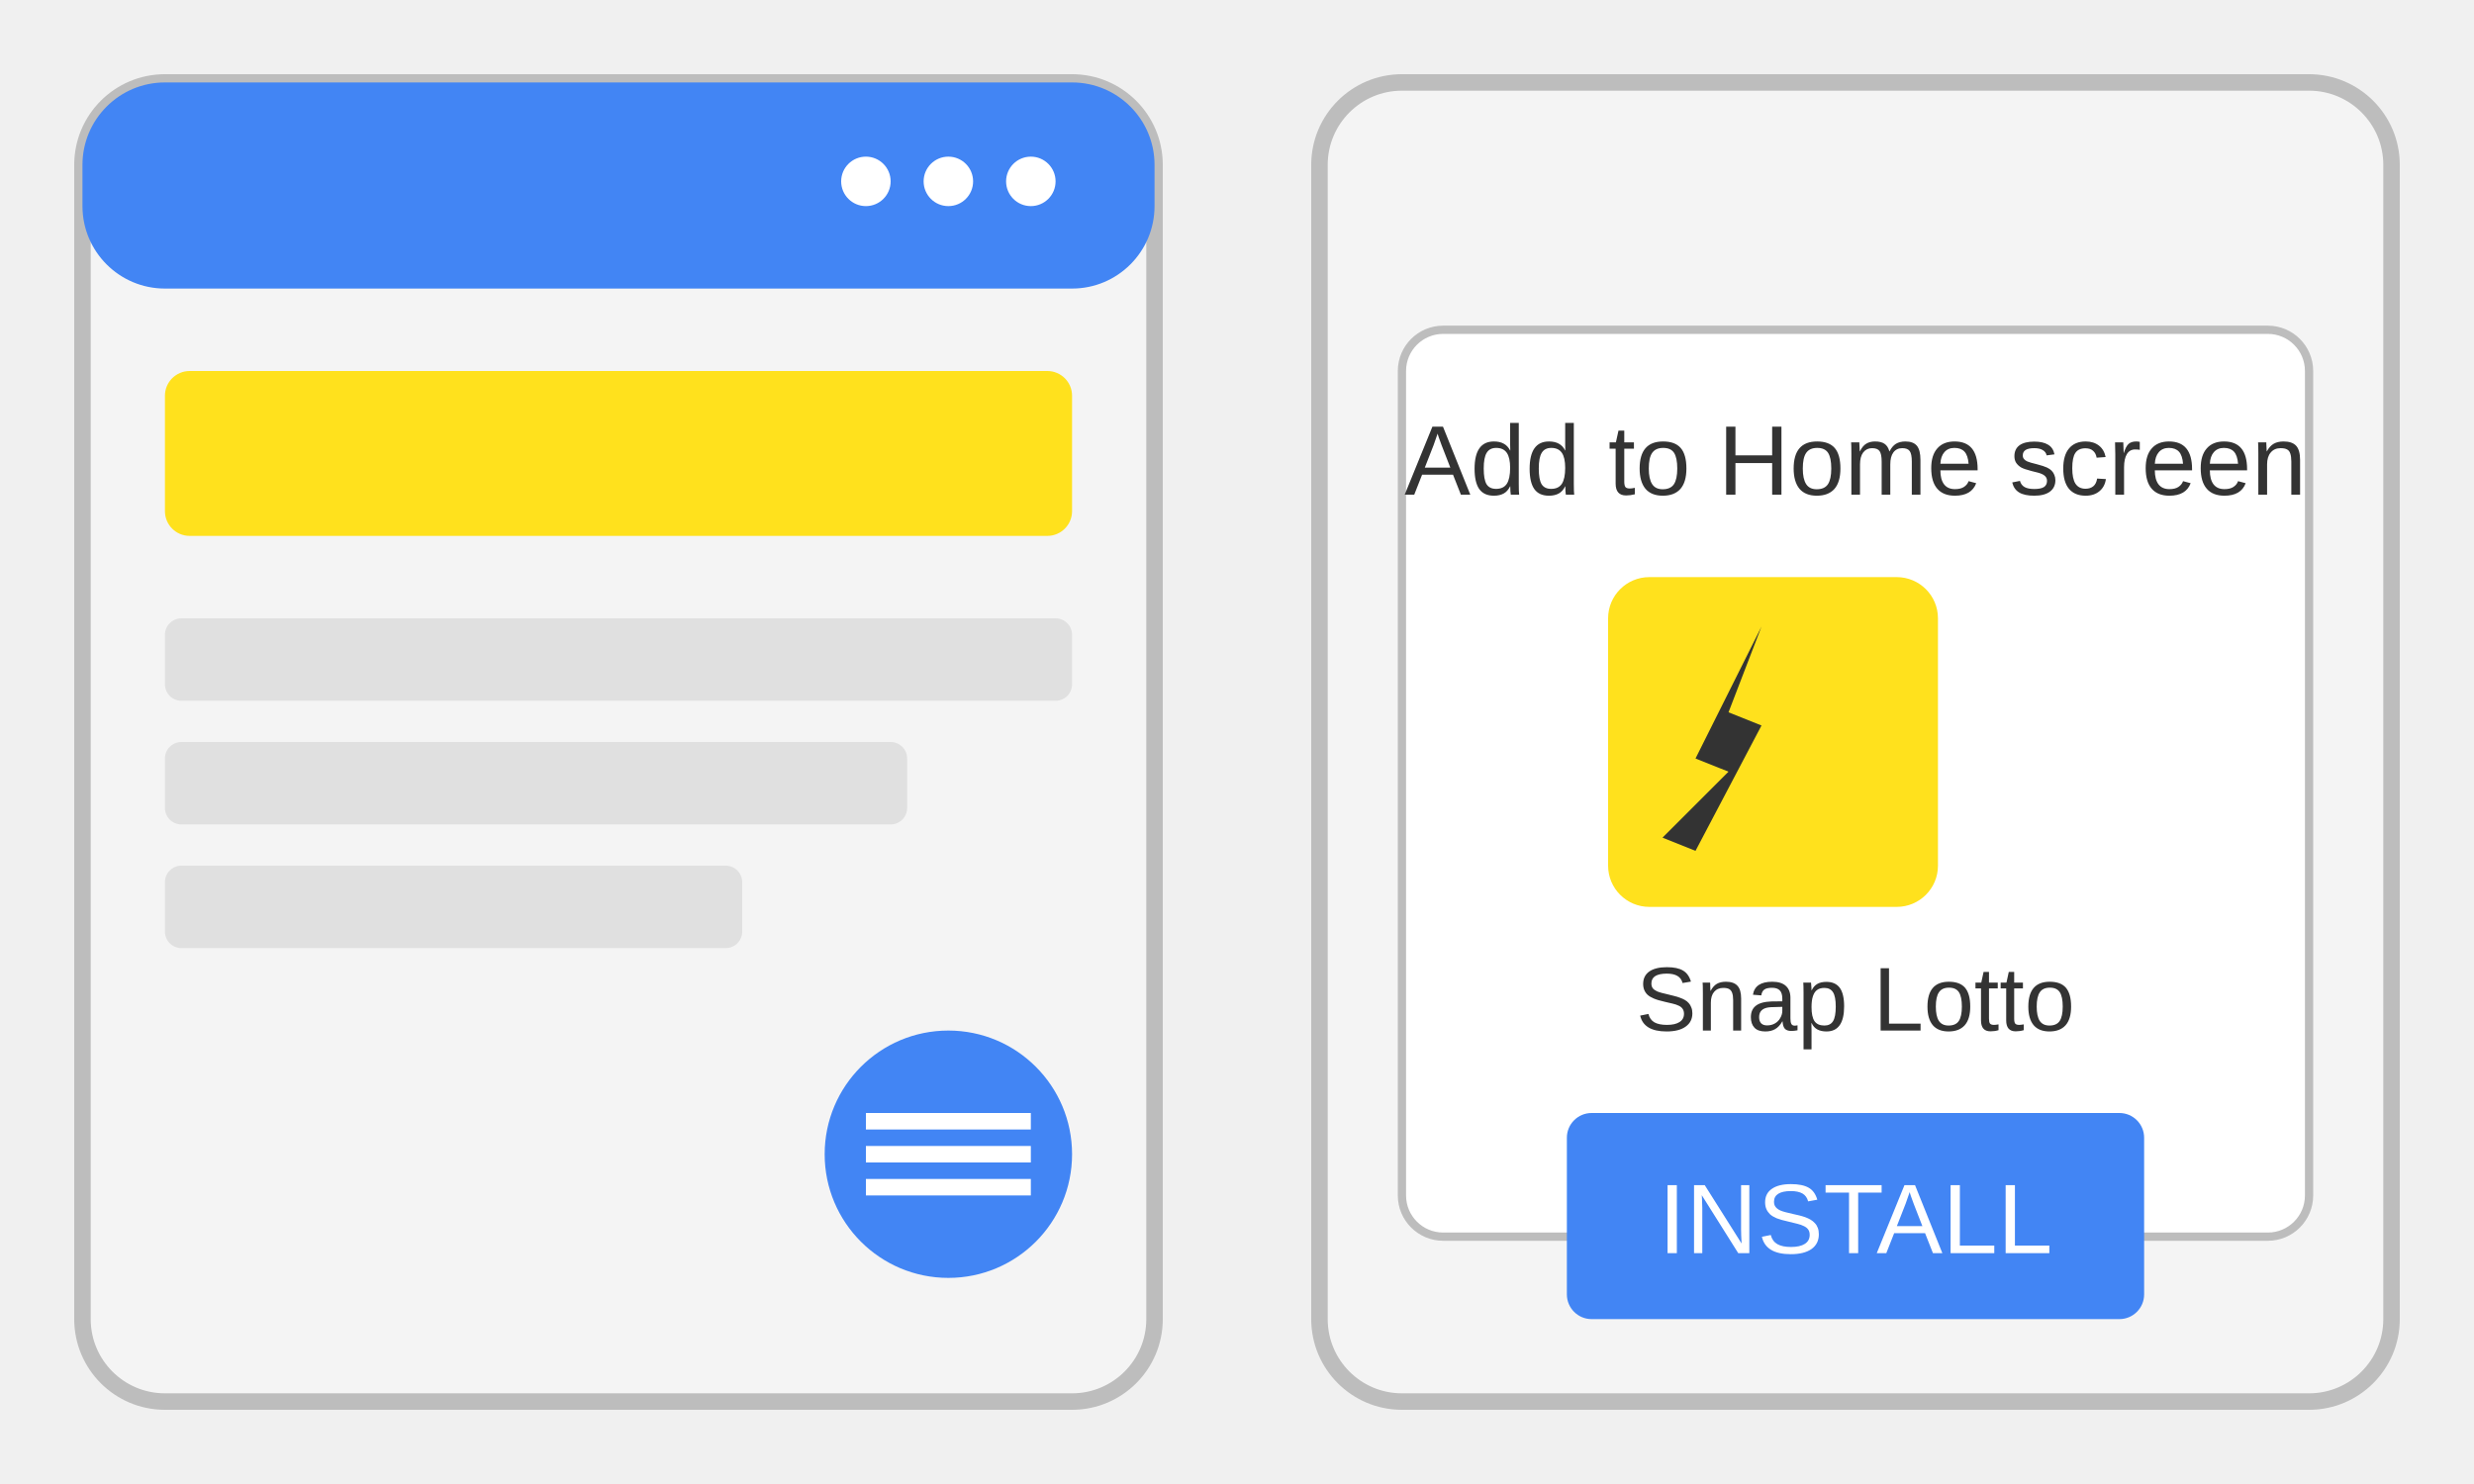
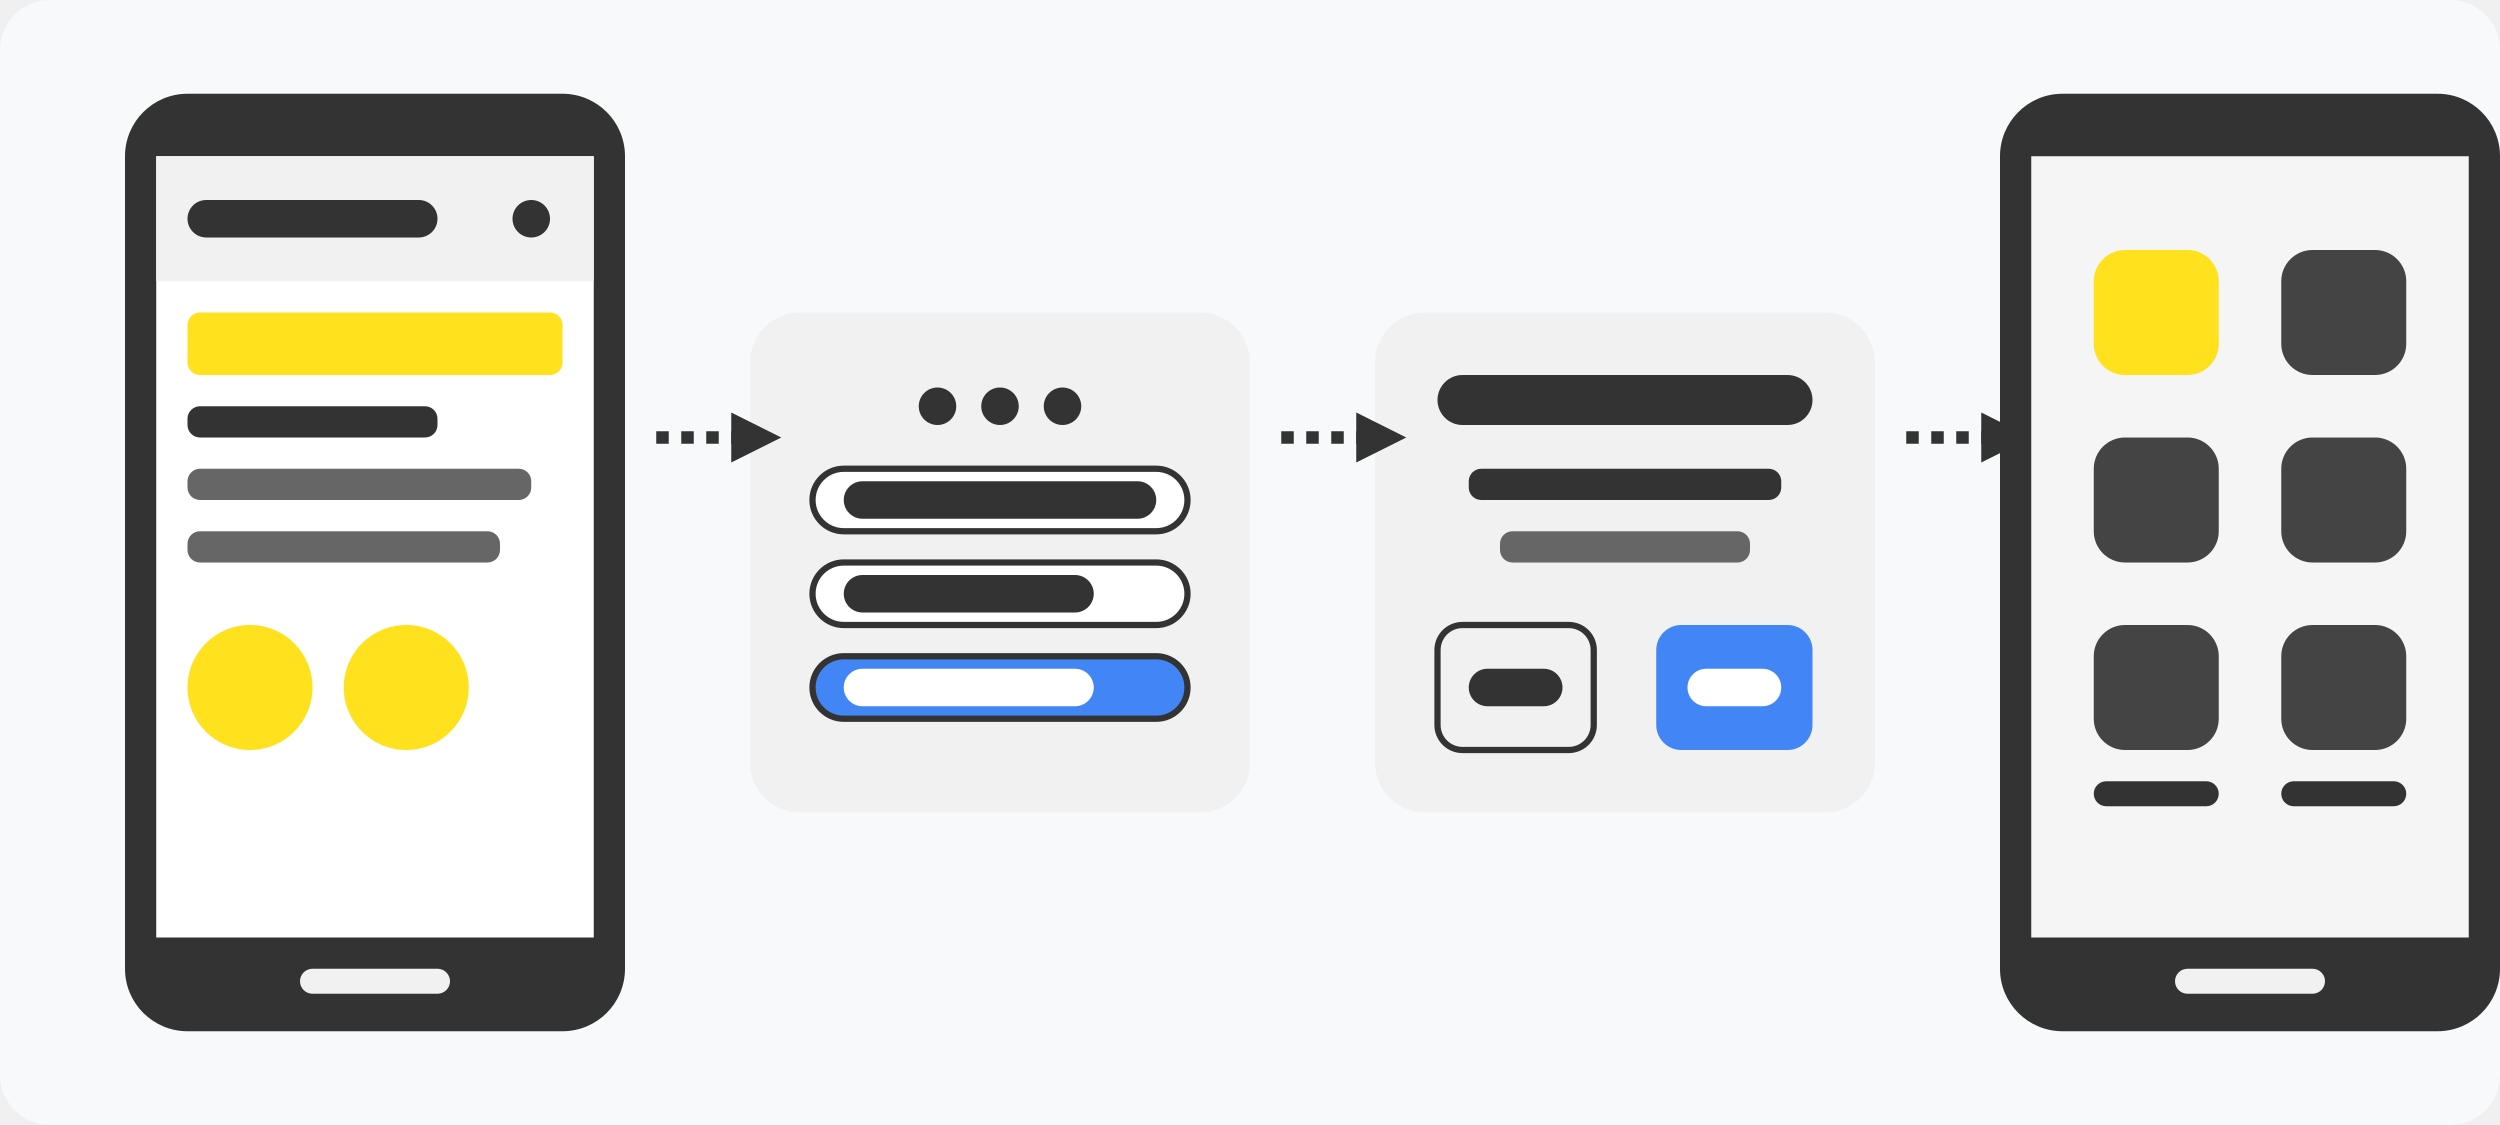
- <svg xmlns="http://www.w3.org/2000/svg" width="300px" height="180px" viewBox="0 0 300 180" version="1.1">
-   <rect x="10" y="10" width="130" height="160" rx="10" ry="10" fill="#f4f4f4" stroke="#bdbdbd" stroke-width="2" />
-   <rect x="10" y="10" width="130" height="25" rx="10" ry="10" fill="#4285F4" />
-   <circle cx="125" cy="22" r="3" fill="white" />
-   <circle cx="115" cy="22" r="3" fill="white" />
-   <circle cx="105" cy="22" r="3" fill="white" />
-   <rect x="20" y="45" width="110" height="20" rx="3" ry="3" fill="#ffe11d" />
-   <rect x="20" y="75" width="110" height="10" rx="2" ry="2" fill="#e0e0e0" />
-   <rect x="20" y="90" width="90" height="10" rx="2" ry="2" fill="#e0e0e0" />
-   <rect x="20" y="105" width="70" height="10" rx="2" ry="2" fill="#e0e0e0" />
-   <circle cx="115" cy="140" r="15" fill="#4285F4" />
-   <rect x="105" y="139" width="20" height="2" fill="white" />
-   <rect x="105" y="143" width="20" height="2" fill="white" />
-   <rect x="105" y="135" width="20" height="2" fill="white" />
-   <rect x="160" y="10" width="130" height="160" rx="10" ry="10" fill="#f4f4f4" stroke="#bdbdbd" stroke-width="2" />
-   <rect x="170" y="40" width="110" height="110" rx="5" ry="5" fill="white" stroke="#bdbdbd" stroke-width="1" />
-   <text x="225" y="60" text-anchor="middle" font-family="Arial, sans-serif" font-size="12" fill="#333333">Add to Home screen</text>
-   <rect x="195" y="70" width="40" height="40" rx="5" ry="5" fill="#ffe11d" />
-   <path d="M215,75 L205,95 L210,97 L200,107 L205,109 L215,90 L210,88 Z" fill="#333333" transform="scale(0.8) translate(52, 20)" />
-   <text x="225" y="125" text-anchor="middle" font-family="Arial, sans-serif" font-size="11" fill="#333333">Snap Lotto</text>
-   <rect x="190" y="135" width="70" height="25" rx="3" ry="3" fill="#4285F4" />
-   <text x="225" y="152" text-anchor="middle" font-family="Arial, sans-serif" font-size="12" fill="white">INSTALL</text>
+ <svg xmlns="http://www.w3.org/2000/svg" width="400px" height="180px" viewBox="0 0 400 180" version="1.1">
+   <rect x="0" y="0" width="400" height="180" fill="#f8f9fa" rx="8" ry="8" />
+   <rect x="20" y="15" width="80" height="150" rx="10" ry="10" fill="#333333" />
+   <rect x="25" y="25" width="70" height="125" fill="#ffffff" />
+   <rect x="48" y="155" width="24" height="4" rx="2" ry="2" fill="#f1f1f1" />
+   <rect x="25" y="25" width="70" height="20" fill="#f1f1f1" />
+   <rect x="30" y="32" width="40" height="6" rx="3" ry="3" fill="#333333" />
+   <circle cx="85" cy="35" r="3" fill="#333333" />
+   <rect x="30" y="50" width="60" height="10" rx="2" ry="2" fill="#ffe11d" />
+   <rect x="30" y="65" width="40" height="5" rx="2" ry="2" fill="#333333" />
+   <rect x="30" y="75" width="55" height="5" rx="2" ry="2" fill="#666666" />
+   <rect x="30" y="85" width="50" height="5" rx="2" ry="2" fill="#666666" />
+   <rect x="30" y="100" width="20" height="20" rx="10" ry="10" fill="#ffe11d" />
+   <rect x="55" y="100" width="20" height="20" rx="10" ry="10" fill="#ffe11d" />
+   <rect x="120" y="50" width="80" height="80" rx="8" ry="8" fill="#f1f1f1" />
+   <circle cx="150" cy="65" r="3" fill="#333333" />
+   <circle cx="160" cy="65" r="3" fill="#333333" />
+   <circle cx="170" cy="65" r="3" fill="#333333" />
+   <rect x="130" y="75" width="60" height="10" rx="5" ry="5" fill="#ffffff" stroke="#333333" stroke-width="1" />
+   <rect x="135" y="77" width="50" height="6" rx="3" ry="3" fill="#333333" />
+   <rect x="130" y="90" width="60" height="10" rx="5" ry="5" fill="#ffffff" stroke="#333333" stroke-width="1" />
+   <rect x="135" y="92" width="40" height="6" rx="3" ry="3" fill="#333333" />
+   <rect x="130" y="105" width="60" height="10" rx="5" ry="5" fill="#4285f4" stroke="#333333" stroke-width="1" />
+   <rect x="135" y="107" width="40" height="6" rx="3" ry="3" fill="#ffffff" />
+   <rect x="220" y="50" width="80" height="80" rx="8" ry="8" fill="#f1f1f1" />
+   <rect x="230" y="60" width="60" height="8" rx="4" ry="4" fill="#333333" />
+   <rect x="235" y="75" width="50" height="5" rx="2" ry="2" fill="#333333" />
+   <rect x="240" y="85" width="40" height="5" rx="2" ry="2" fill="#666666" />
+   <rect x="230" y="100" width="25" height="20" rx="4" ry="4" fill="#f1f1f1" stroke="#333333" stroke-width="1" />
+   <rect x="235" y="107" width="15" height="6" rx="3" ry="3" fill="#333333" />
+   <rect x="265" y="100" width="25" height="20" rx="4" ry="4" fill="#4285f4" />
+   <rect x="270" y="107" width="15" height="6" rx="3" ry="3" fill="#ffffff" />
+   <rect x="320" y="15" width="80" height="150" rx="10" ry="10" fill="#333333" />
+   <rect x="325" y="25" width="70" height="125" fill="#f5f5f5" />
+   <rect x="348" y="155" width="24" height="4" rx="2" ry="2" fill="#f1f1f1" />
+   <rect x="335" y="40" width="20" height="20" rx="5" ry="5" fill="#ffe11d" />
+   <rect x="365" y="40" width="20" height="20" rx="5" ry="5" fill="#444444" />
+   <rect x="335" y="70" width="20" height="20" rx="5" ry="5" fill="#444444" />
+   <rect x="365" y="70" width="20" height="20" rx="5" ry="5" fill="#444444" />
+   <rect x="335" y="100" width="20" height="20" rx="5" ry="5" fill="#444444" />
+   <rect x="365" y="100" width="20" height="20" rx="5" ry="5" fill="#444444" />
+   <rect x="335" y="125" width="20" height="4" rx="2" ry="2" fill="#333333" />
+   <rect x="365" y="125" width="20" height="4" rx="2" ry="2" fill="#333333" />
+   <path d="M105,70 L115,70 L120,70" stroke="#333333" stroke-width="2" fill="none" stroke-dasharray="2,2" />
+   <polygon points="117,66 125,70 117,74" fill="#333333" />
+   <path d="M205,70 L215,70 L220,70" stroke="#333333" stroke-width="2" fill="none" stroke-dasharray="2,2" />
+   <polygon points="217,66 225,70 217,74" fill="#333333" />
+   <path d="M305,70 L315,70 L320,70" stroke="#333333" stroke-width="2" fill="none" stroke-dasharray="2,2" />
+   <polygon points="317,66 325,70 317,74" fill="#333333" />
</svg>
